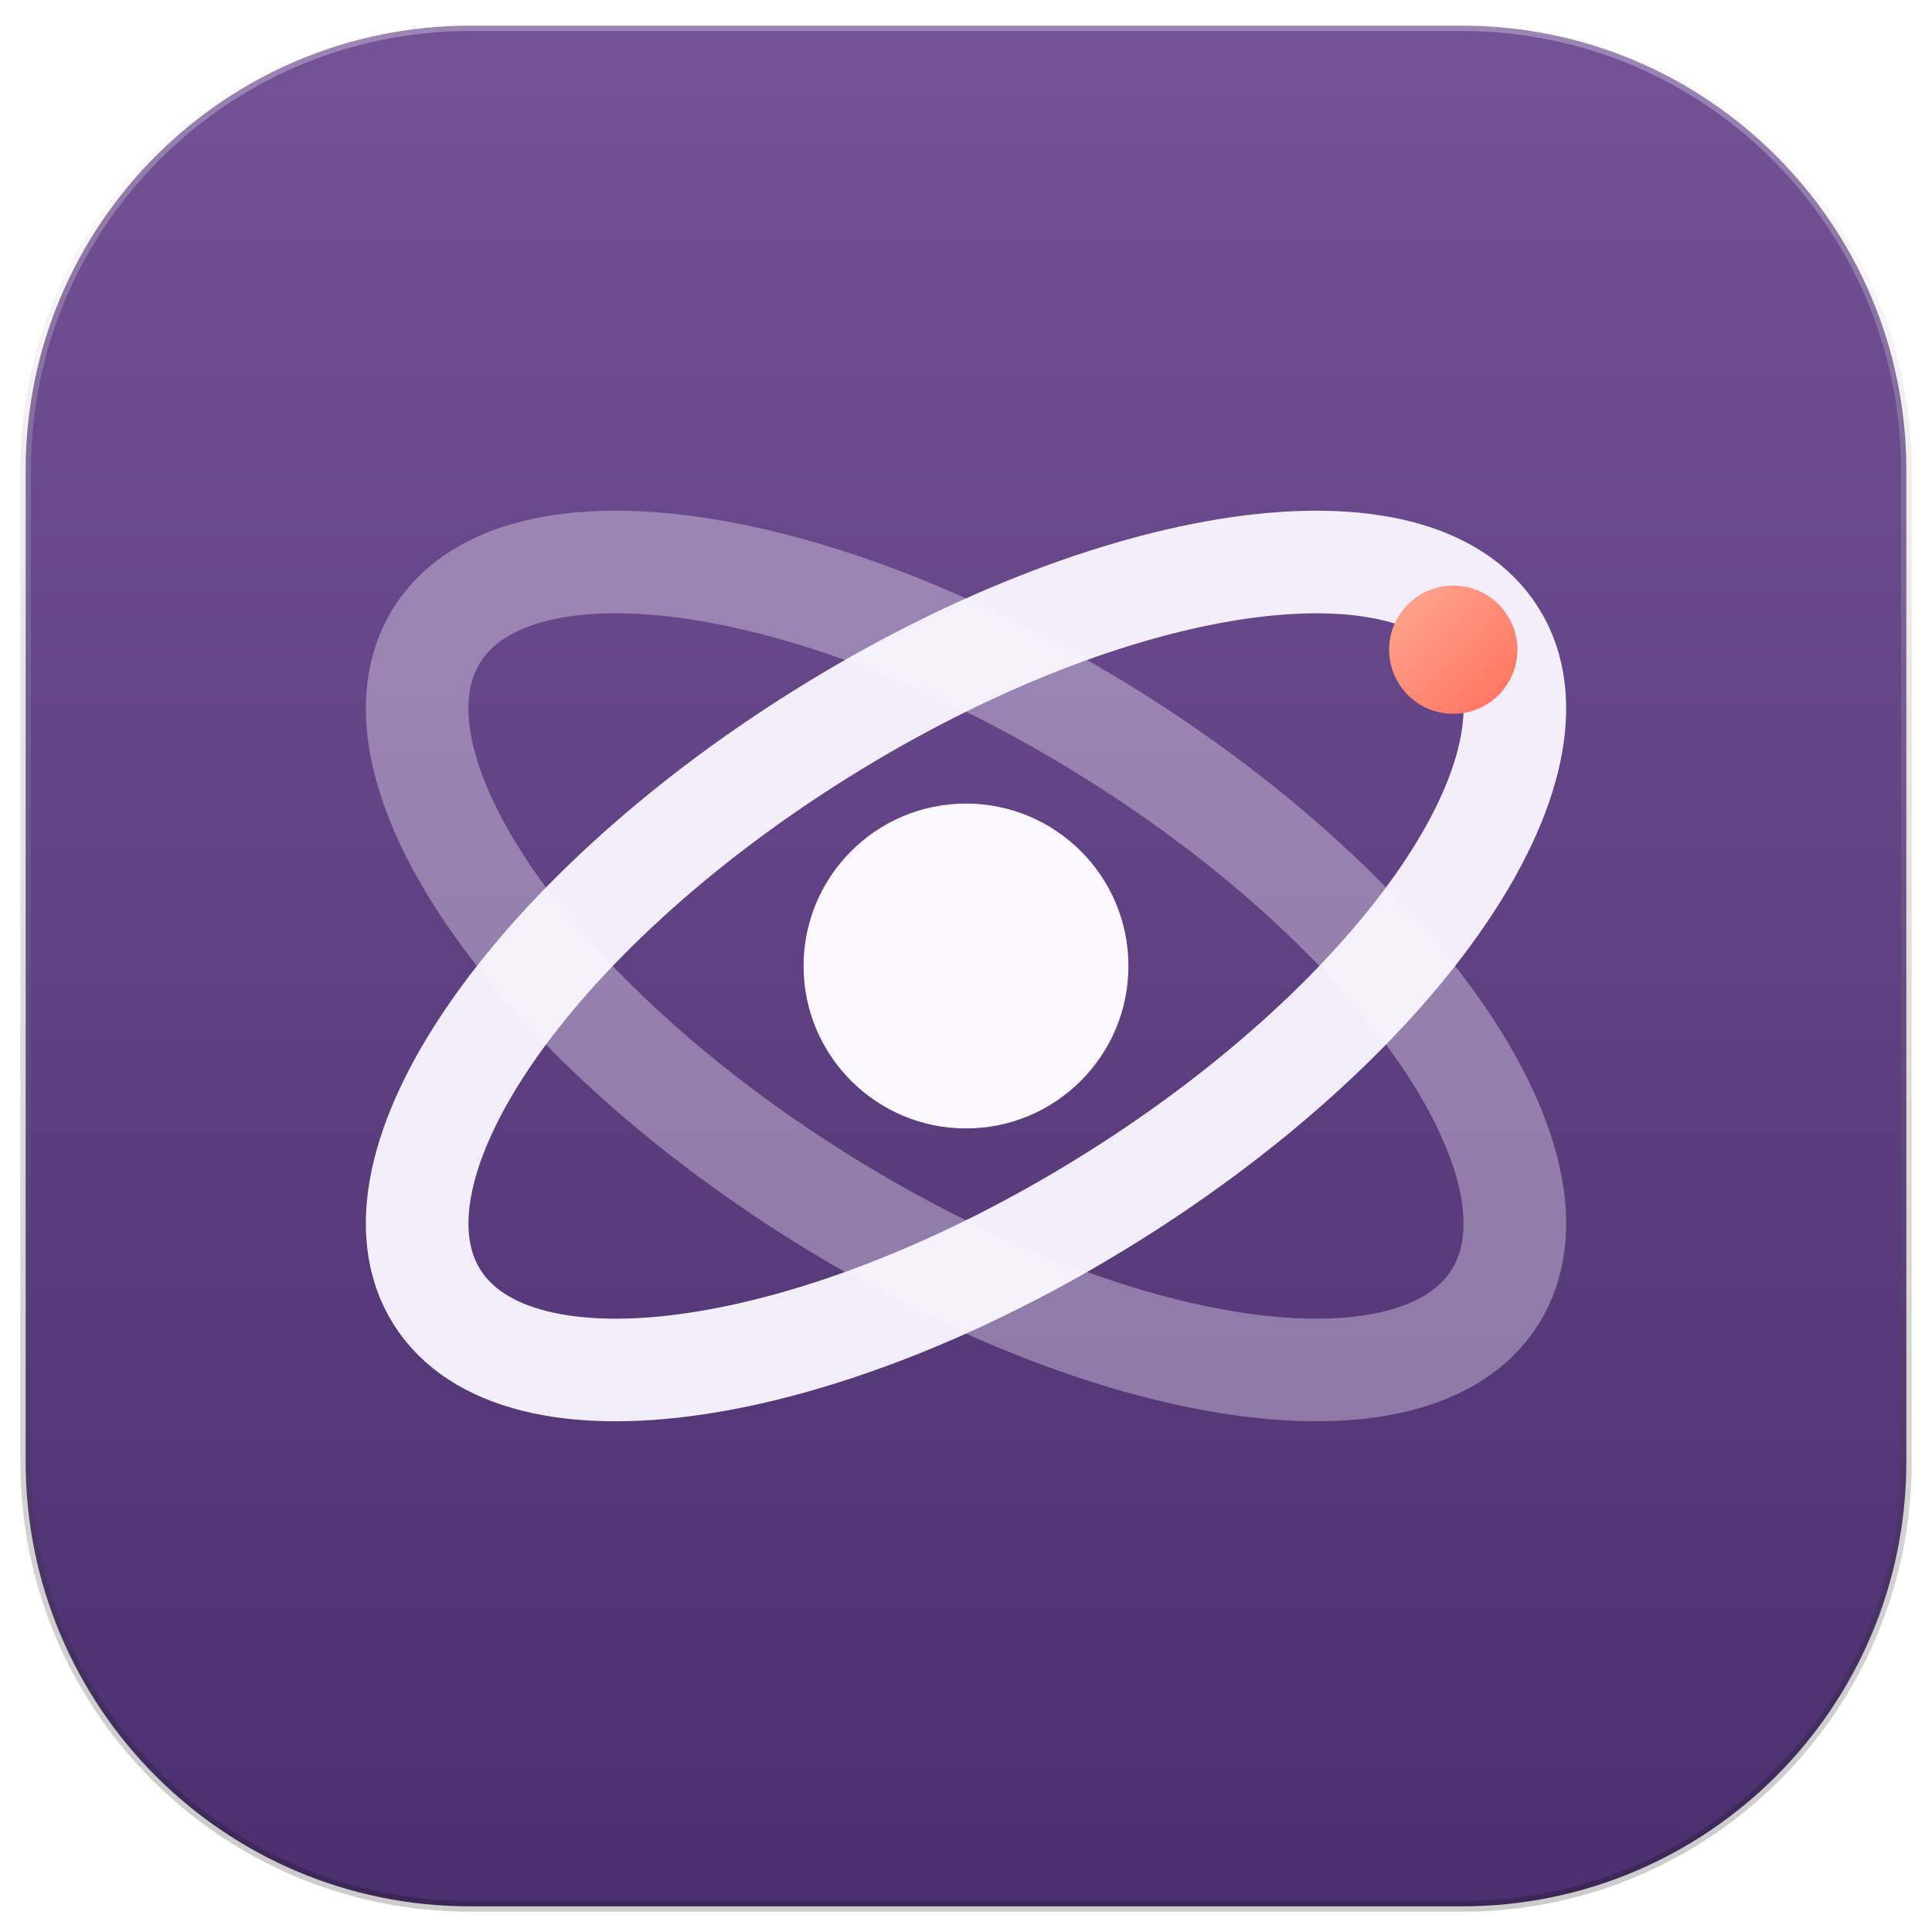
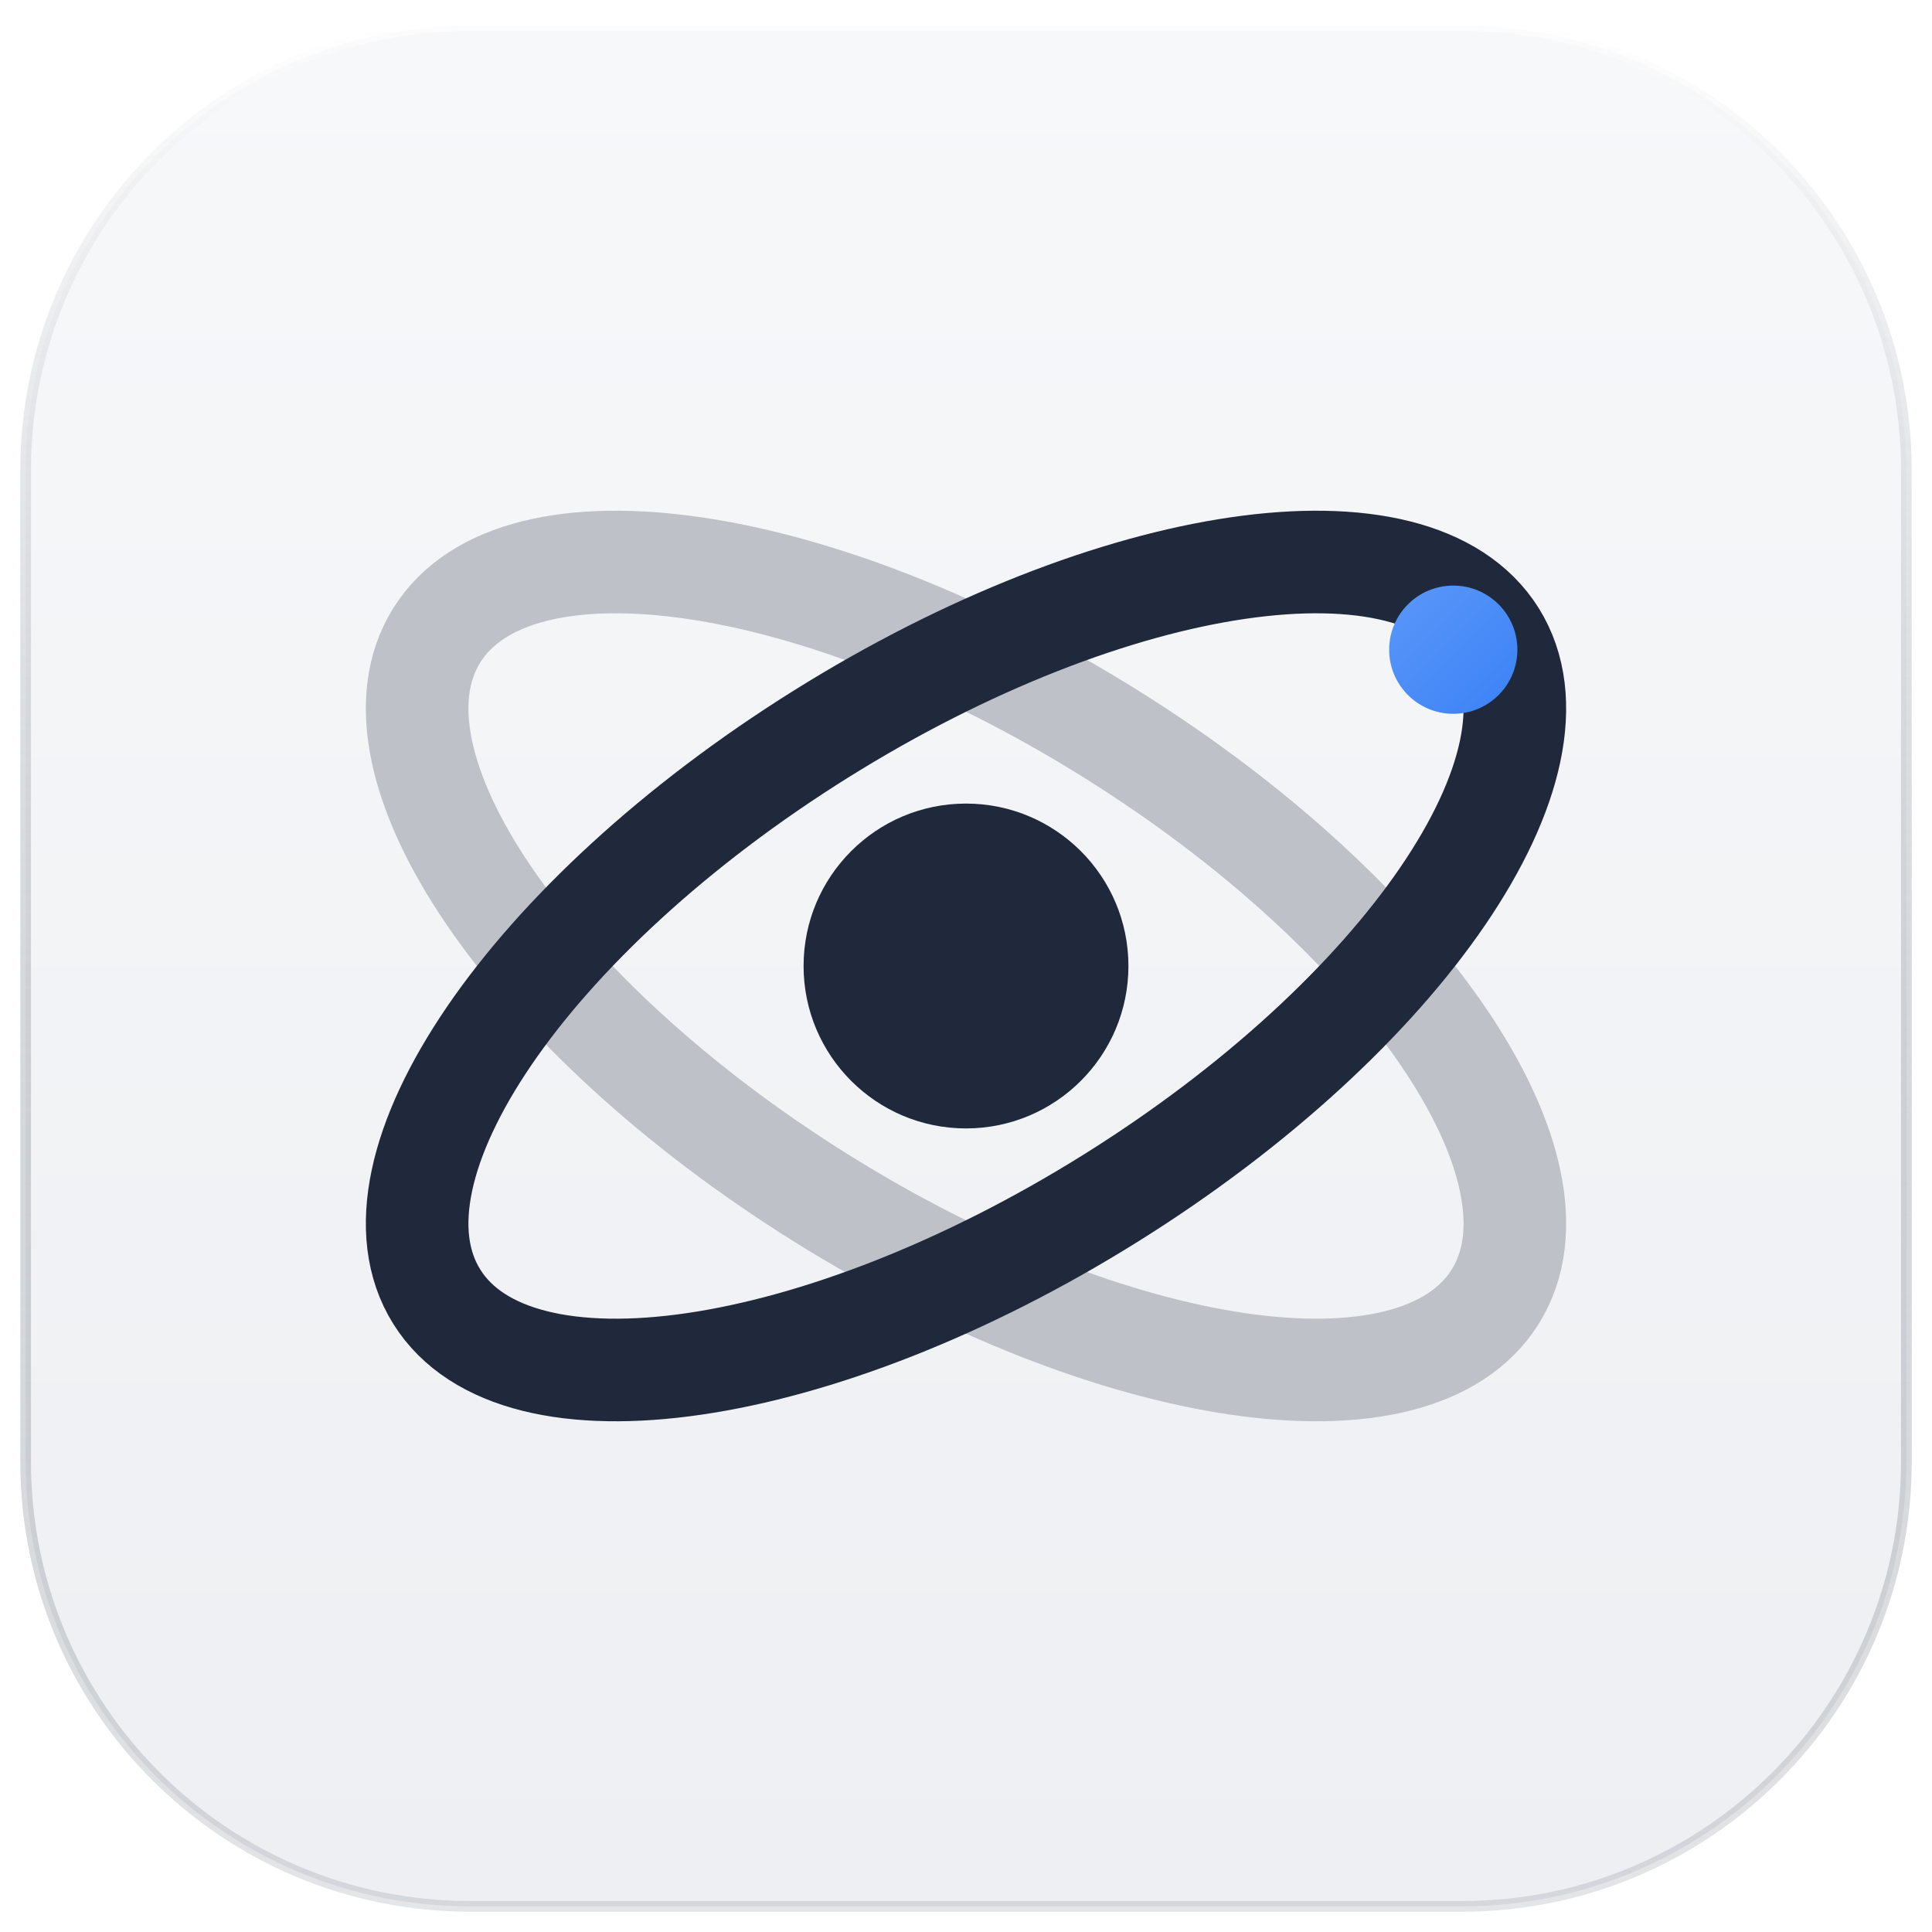
<svg xmlns="http://www.w3.org/2000/svg" viewBox="30 30 452 452" width="512" height="512">
  <defs>
-     <linearGradient id="plumBg" x1="0%" y1="0%" x2="0%" y2="100%">
-       <stop offset="0%" stop-color="#735296" />
-       <stop offset="100%" stop-color="#4B2F6E" />
+     <linearGradient id="alabasterBg" x1="0%" y1="0%" x2="0%" y2="100%">
+       <stop offset="0%" stop-color="#F7F8FA" />
+       <stop offset="100%" stop-color="#EDEFF2" />
    </linearGradient>
-     <linearGradient id="plumRim" x1="0%" y1="0%" x2="0%" y2="100%">
-       <stop offset="0%" stop-color="#FFFFFF" stop-opacity="0.3" />
-       <stop offset="100%" stop-color="#000000" stop-opacity="0.2" />
+     <linearGradient id="alabasterRim" x1="0%" y1="0%" x2="0%" y2="100%">
+       <stop offset="0%" stop-color="#FFFFFF" stop-opacity="0.6" />
+       <stop offset="100%" stop-color="#1F293B" stop-opacity="0.12" />
    </linearGradient>
-     <linearGradient id="softPeach" x1="0%" y1="0%" x2="100%" y2="100%">
-       <stop offset="0%" stop-color="#FFA894" />
-       <stop offset="100%" stop-color="#FF705A" />
+     <linearGradient id="cobalt" x1="0%" y1="0%" x2="100%" y2="100%">
+       <stop offset="0%" stop-color="#5B97F8" />
+       <stop offset="100%" stop-color="#3B82F6" />
    </linearGradient>
  </defs>
-   <rect x="36" y="36" width="440" height="440" rx="104" fill="url(#plumBg)" />
-   <rect x="36" y="36" width="440" height="440" rx="104" fill="none" stroke="url(#plumRim)" stroke-width="2.5" />
-   <g fill="none" stroke="#FAF7FF" stroke-width="24" stroke-linecap="round">
-     <ellipse cx="256" cy="256" rx="146" ry="64" transform="rotate(-32 256 256)" opacity="0.95" />
-     <ellipse cx="256" cy="256" rx="146" ry="64" transform="rotate(32 256 256)" opacity="0.35" />
+   <rect x="36" y="36" width="440" height="440" rx="104" fill="url(#alabasterBg)" />
+   <rect x="36" y="36" width="440" height="440" rx="104" fill="none" stroke="url(#alabasterRim)" stroke-width="2.5" />
+   <g fill="none" stroke-width="24" stroke-linecap="round">
+     <ellipse cx="256" cy="256" rx="146" ry="64" transform="rotate(32 256 256)" stroke="#BEC1C8" />
+     <ellipse cx="256" cy="256" rx="146" ry="64" transform="rotate(-32 256 256)" stroke="#1F293B" />
  </g>
-   <circle cx="256" cy="256" r="38" fill="#FAF7FF" />
-   <circle cx="370" cy="182" r="15" fill="url(#softPeach)" />
+   <circle cx="256" cy="256" r="38" fill="#1F293B" />
+   <circle cx="370" cy="182" r="15" fill="url(#cobalt)" />
</svg>
